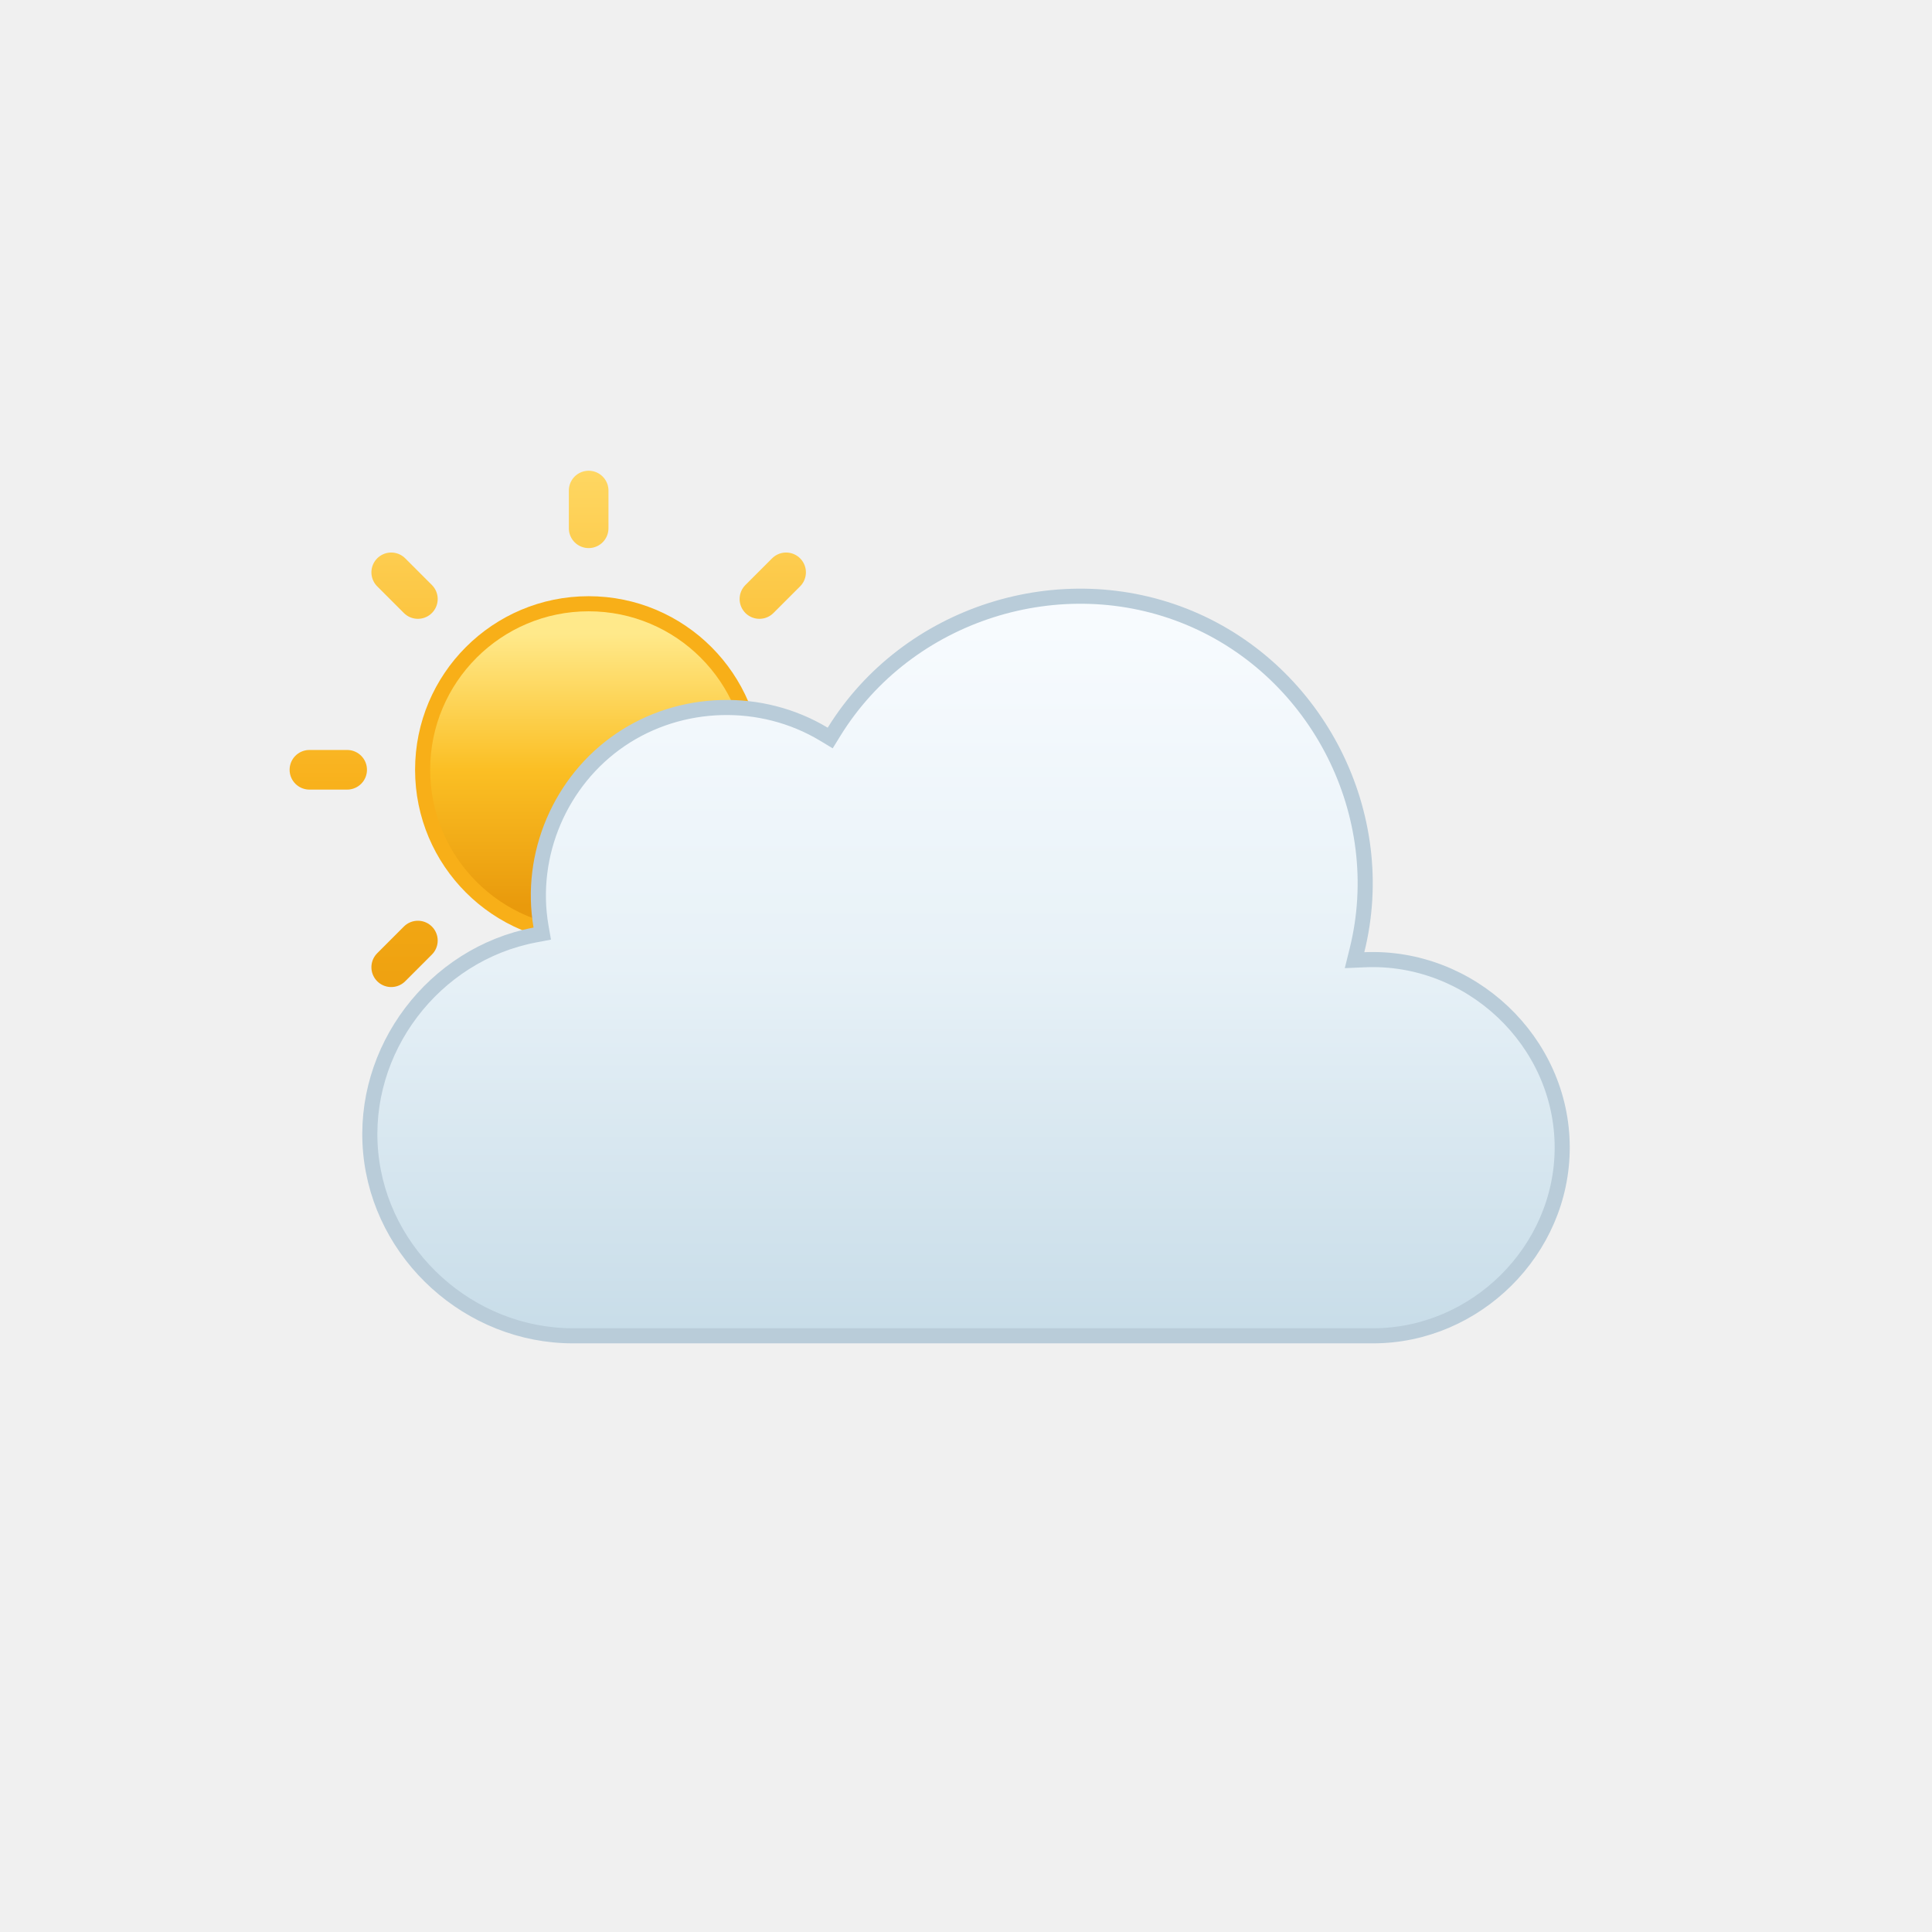
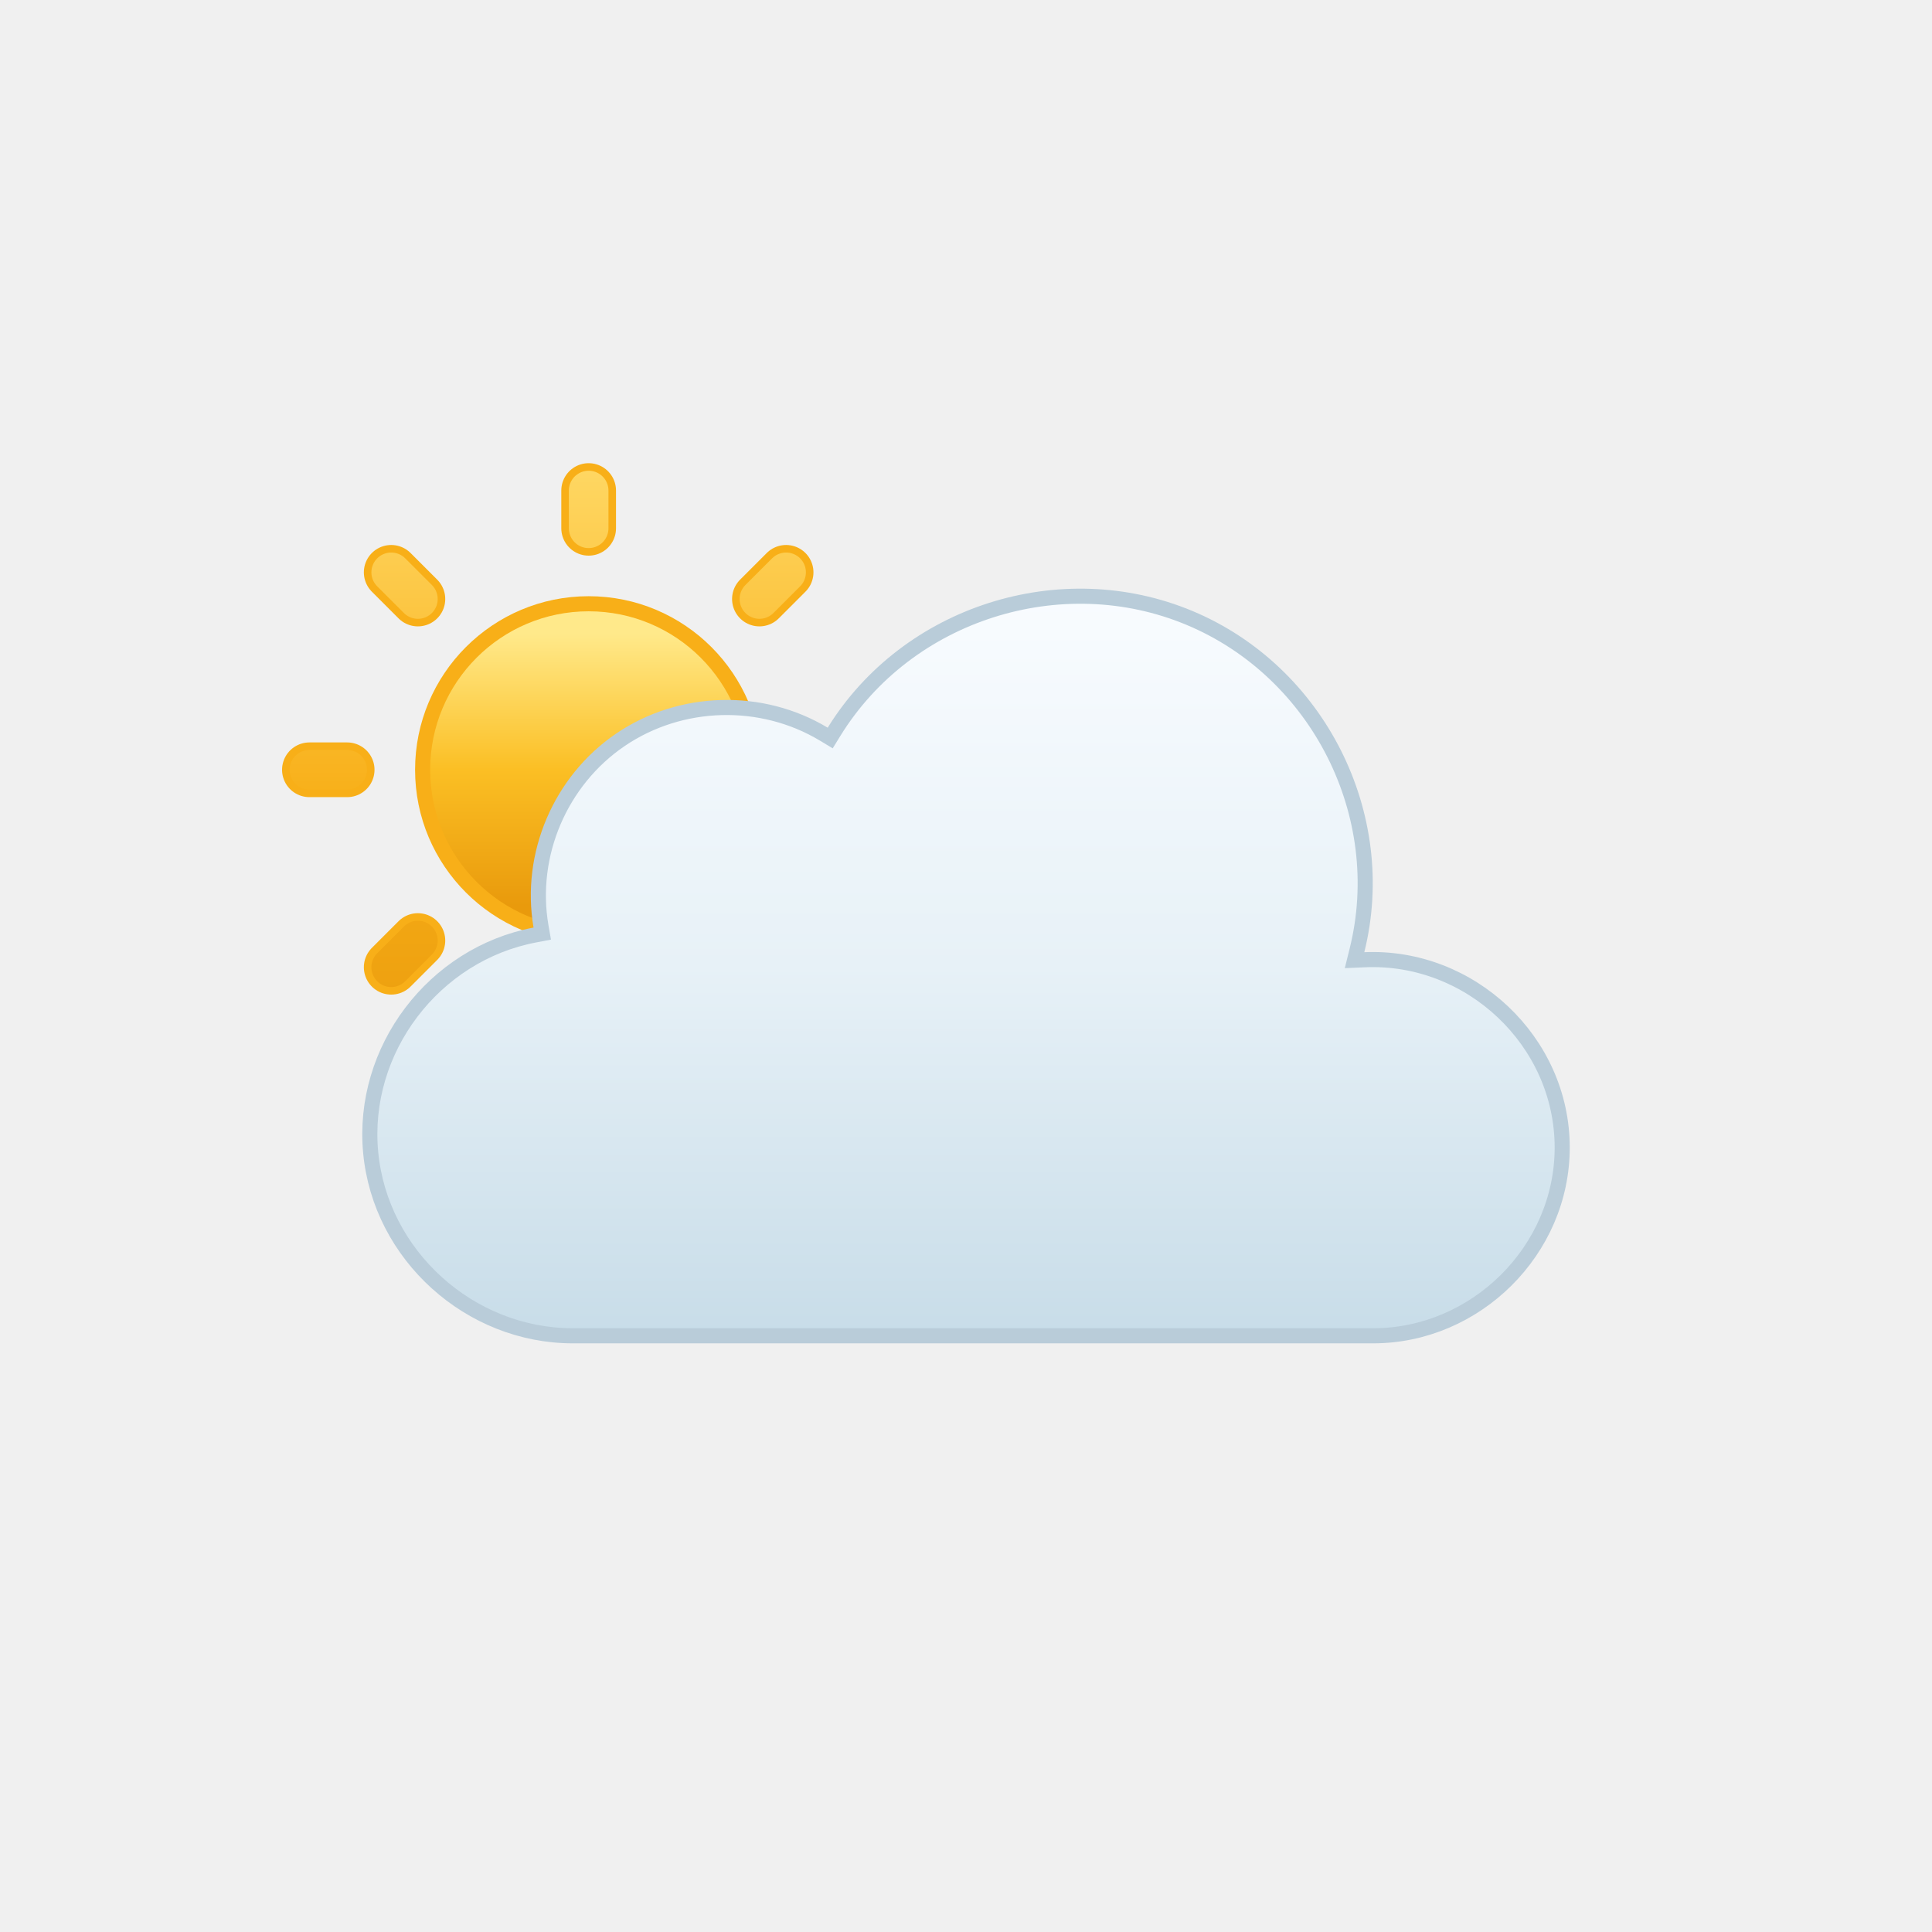
<svg xmlns="http://www.w3.org/2000/svg" viewBox="0 0 128 128" fill="none">
  <g id="partly-cloudy-day" clip-path="url(#clip0_1858_8241)">
    <g id="Sky">
      <g id="Sun">
        <circle id="Core" cx="39" cy="51" r="11" fill="url(#paint0_linear_1858_8241)" stroke="#F8AF18" />
-         <g id="Rays" fill="none" stroke="url(#partlySunRayGradient)" stroke-width="2.625" stroke-linecap="round">
-           <line x1="39" y1="32.5" x2="39" y2="35" />
-           <line x1="52.081" y1="37.919" x2="50.314" y2="39.686" />
-           <line x1="57.5" y1="51" x2="55" y2="51" />
-           <line x1="52.081" y1="64.082" x2="50.314" y2="62.314" />
-           <line x1="39" y1="69.5" x2="39" y2="67" />
-           <line x1="25.919" y1="64.082" x2="27.686" y2="62.314" />
-           <line x1="20.5" y1="51" x2="23" y2="51" />
-           <line x1="25.919" y1="37.919" x2="27.686" y2="39.686" />
+         <g id="Rays" fill="none" stroke-linecap="round">
+           <g stroke="#F8AF18" stroke-width="3.625">
+             <line x1="39" y1="32.5" x2="39" y2="35" />
+             <line x1="52.081" y1="37.919" x2="50.314" y2="39.686" />
+             <line x1="57.5" y1="51" x2="55" y2="51" />
+             <line x1="52.081" y1="64.082" x2="50.314" y2="62.314" />
+             <line x1="39" y1="69.5" x2="39" y2="67" />
+             <line x1="25.919" y1="64.082" x2="27.686" y2="62.314" />
+             <line x1="20.5" y1="51" x2="23" y2="51" />
+             <line x1="25.919" y1="37.919" x2="27.686" y2="39.686" />
+           </g>
+           <g stroke="url(#partlySunRayGradient)" stroke-width="2.625">
+             <line x1="39" y1="32.5" x2="39" y2="35" />
+             <line x1="52.081" y1="37.919" x2="50.314" y2="39.686" />
+             <line x1="57.5" y1="51" x2="55" y2="51" />
+             <line x1="52.081" y1="64.082" x2="50.314" y2="62.314" />
+             <line x1="39" y1="69.5" x2="39" y2="67" />
+             <line x1="25.919" y1="64.082" x2="27.686" y2="62.314" />
+             <line x1="20.5" y1="51" x2="23" y2="51" />
+             <line x1="25.919" y1="37.919" x2="27.686" y2="39.686" />
+           </g>
        </g>
      </g>
      <g id="Clouds">
        <g id="Cloud">
          <path id="Cloud_2" d="M55.262 48.475C60.123 40.611 70.297 37.38 78.815 40.943C87.321 44.502 92.138 54.003 89.903 62.965L89.742 63.614L90.411 63.585C97.42 63.279 103.5 68.992 103.5 76.028C103.5 82.84 97.772 88.5 90.977 88.5H37.954C31.128 88.502 25.203 83.171 24.559 76.36C23.916 69.552 28.737 63.212 35.443 61.945L35.926 61.853L35.842 61.369C35.026 56.624 37.126 51.717 41.105 49.013C45.095 46.301 50.446 46.154 54.58 48.64L55.003 48.895L55.262 48.475Z" fill="url(#paint1_linear_1858_8241)" stroke="#B9CCD9" stroke-miterlimit="10" />
        </g>
      </g>
    </g>
  </g>
  <defs>
    <linearGradient id="paint0_linear_1858_8241" x1="39" y1="42" x2="39" y2="60" gradientUnits="userSpaceOnUse">
      <stop stop-color="#FFE98A" />
      <stop offset=".5" stop-color="#FBBF24" />
      <stop offset="1" stop-color="#E99A0C" />
    </linearGradient>
    <linearGradient id="paint1_linear_1858_8241" x1="64.001" y1="39" x2="64.001" y2="89" gradientUnits="userSpaceOnUse">
      <stop stop-color="#F9FCFF" />
      <stop offset=".5" stop-color="#E7F1F7" />
      <stop offset="1" stop-color="#C7DCE8" />
    </linearGradient>
    <linearGradient id="partlySunRayGradient" x1="39" y1="30" x2="39" y2="72" gradientUnits="userSpaceOnUse">
      <stop stop-color="#FFD966" />
      <stop offset=".55" stop-color="#F8AF18" />
      <stop offset="1" stop-color="#E99A0C" />
    </linearGradient>
    <clipPath id="clip0_1858_8241">
      <rect width="128" height="128" fill="white" />
    </clipPath>
  </defs>
</svg>
